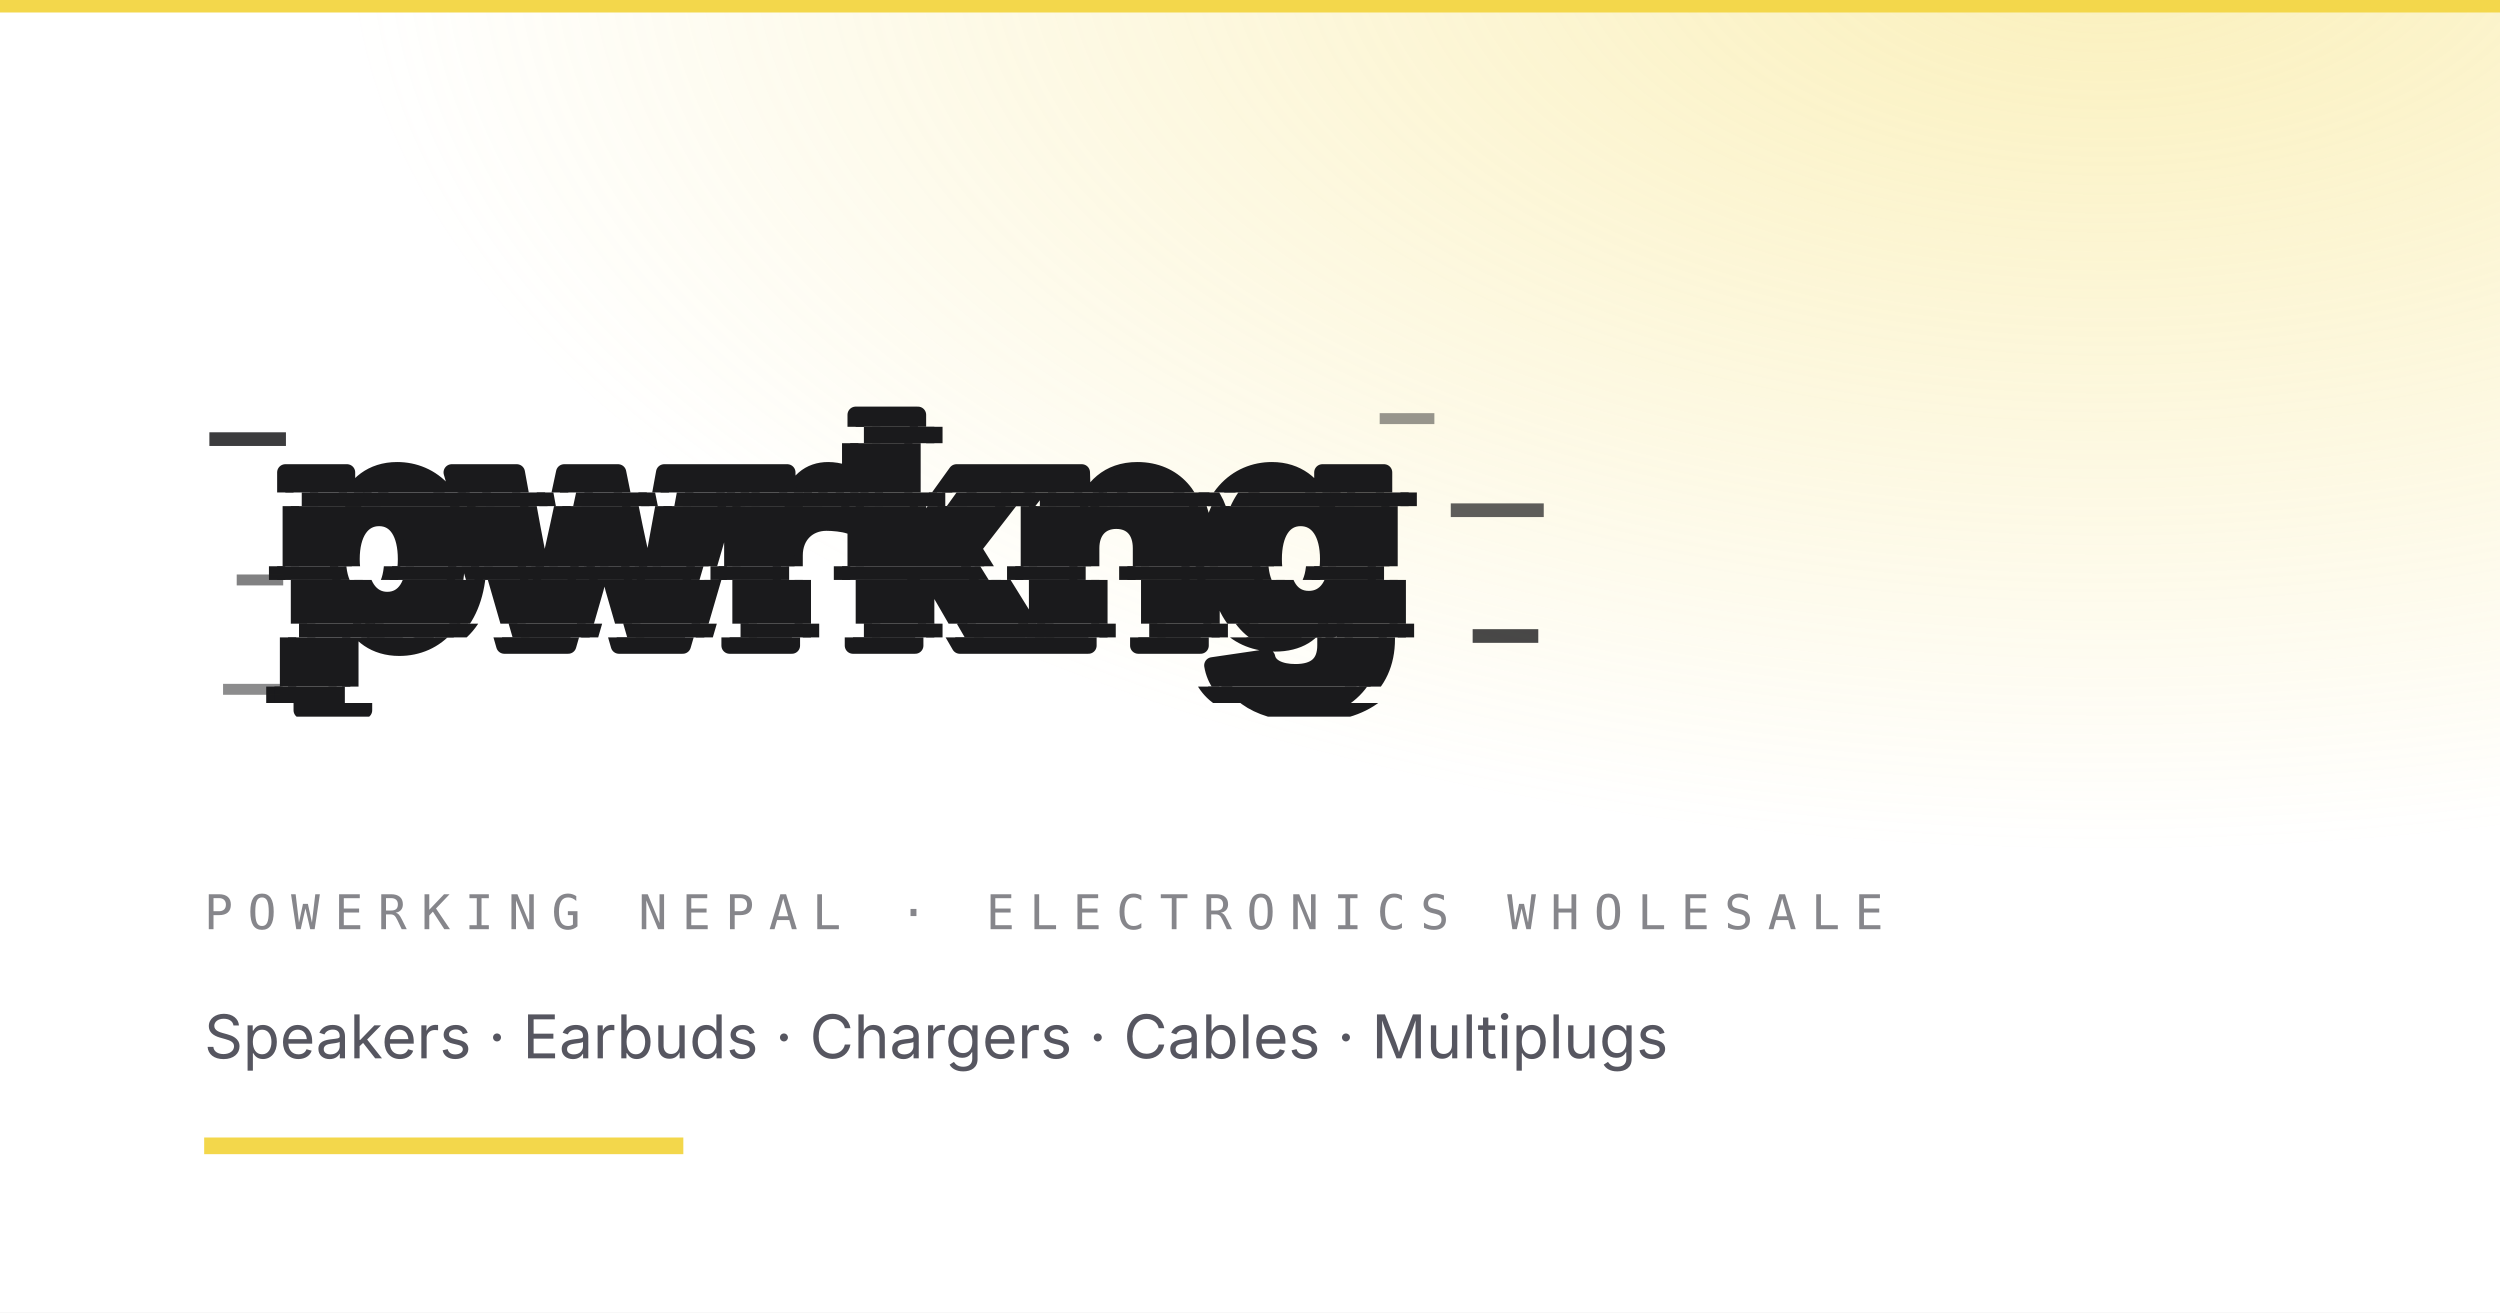
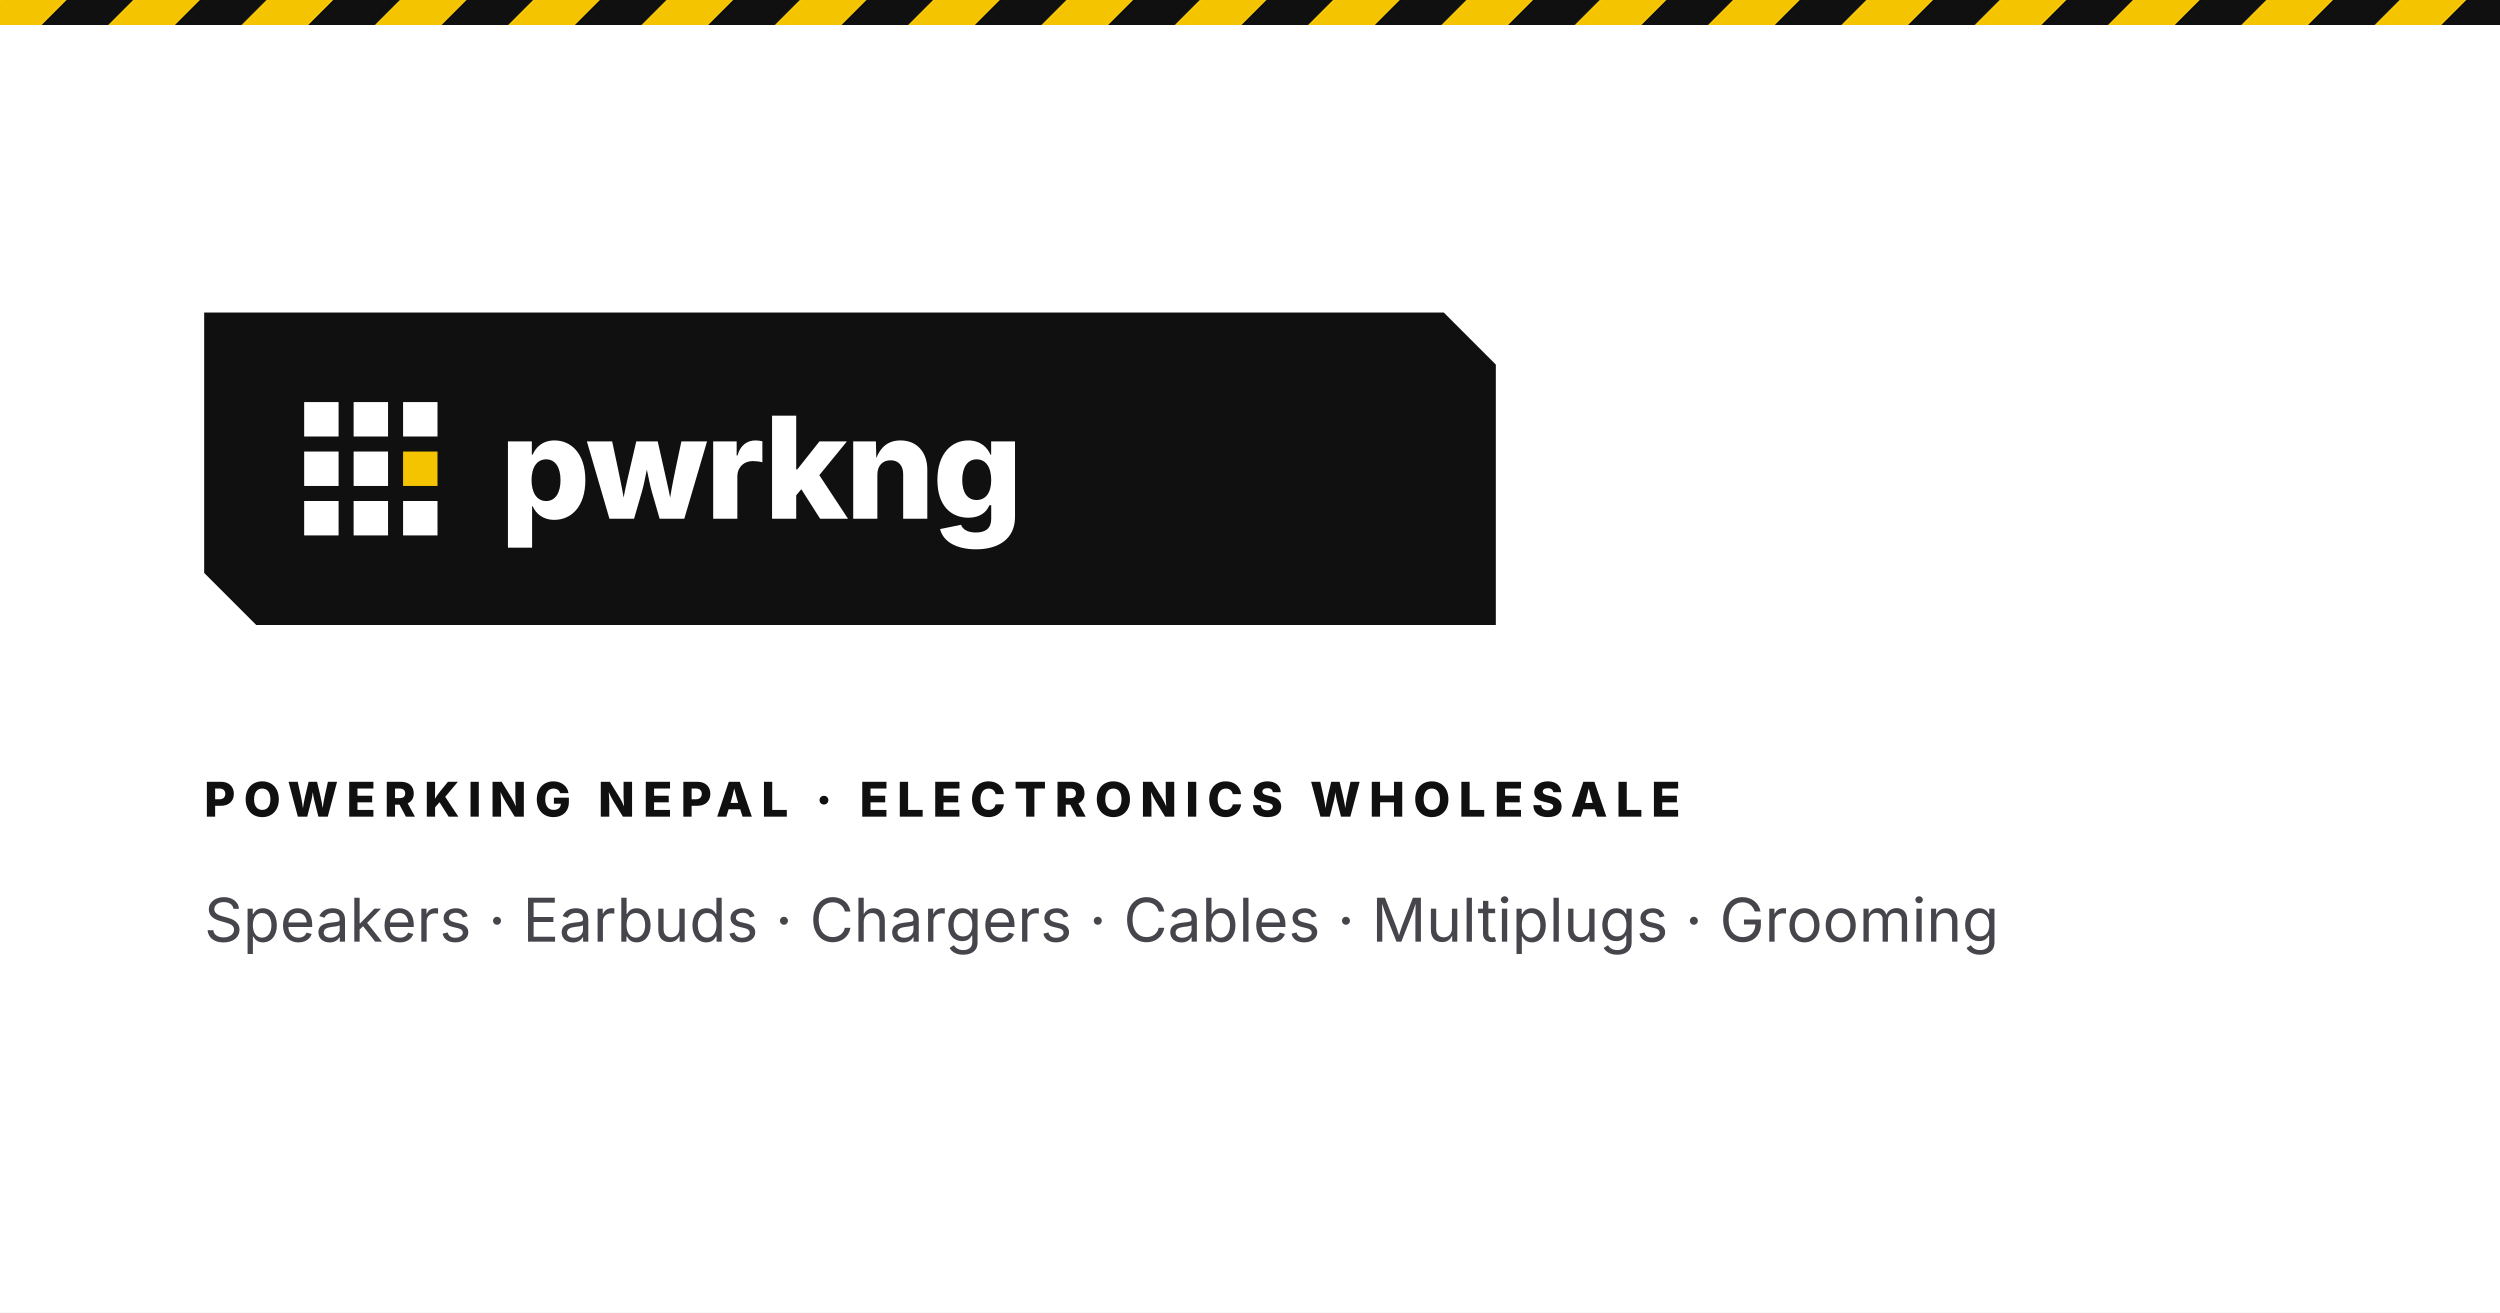
<svg xmlns="http://www.w3.org/2000/svg" viewBox="0 0 1200 630" width="1200" height="630">
+   <rect width="1200" height="630" fill="#FFFFFF" />
+   <g transform="translate(98 150)">
+     <path d="M0 0 H595 L620 25 V150 H25 L0 125 Z" fill="#101010" />
+     <rect x="48.00" y="43.00" width="16.52" height="16.52" fill="#FFFFFF" />
+     <rect x="71.74" y="43.00" width="16.52" height="16.52" fill="#FFFFFF" />
+     <rect x="95.48" y="43.00" width="16.52" height="16.52" fill="#FFFFFF" />
+     <rect x="48.00" y="66.74" width="16.52" height="16.52" fill="#FFFFFF" />
+     <rect x="71.74" y="66.74" width="16.52" height="16.52" fill="#FFFFFF" />
+     <rect x="95.48" y="66.74" width="16.52" height="16.52" fill="#F4C400" />
+     <rect x="48.00" y="90.48" width="16.52" height="16.52" fill="#FFFFFF" />
+     <rect x="71.74" y="90.48" width="16.52" height="16.52" fill="#FFFFFF" />
+     <rect x="95.48" y="90.48" width="16.52" height="16.52" fill="#FFFFFF" />
+     <text x="142" y="99" font-family="Archivo, Inter, Arial, sans-serif" font-size="68" font-weight="800" letter-spacing="-1.36" fill="#FFFFFF">pwrkng</text>
+   </g>
+   <text x="98" y="392" font-family="Archivo, Inter, Arial, sans-serif" font-size="23" font-weight="800" letter-spacing="4" fill="#101010">POWERKING NEPAL · ELECTRONICS WHOLESALE</text>
+   <text x="98" y="452" font-family="Archivo, Inter, Arial, sans-serif" font-size="29" fill="#45454B">Speakers · Earbuds · Chargers · Cables · Multiplugs · Grooming</text>
+   <rect y="0" width="1200" height="12" fill="url(#haz)" />
  <defs>
-     <radialGradient id="glow" cx=".84" cy="-.05" r=".7">
-       <stop offset="0" stop-color="#F3D74B" stop-opacity=".38" />
-       <stop offset="1" stop-color="#F3D74B" stop-opacity="0" />
-     </radialGradient>
+     <pattern id="haz" width="45.25" height="45.25" patternUnits="userSpaceOnUse" patternTransform="rotate(45)">
+       <rect width="22.6" height="45.25" fill="#F4C400" />
+       <rect x="22.6" width="22.6" height="45.25" fill="#101010" />
+     </pattern>
  </defs>
-   <rect width="1200" height="630" fill="#FFFFFF" />
-   <rect x="0" y="0" width="1200" height="630" fill="url(#glow)" />
-   <g transform="translate(132 176) scale(1.3125)" fill="#1A1A1C" color="#1A1A1C">
-     <defs>
-       <clipPath id="ogs0">
-         <rect x="-90" y="0" width="628" height="22" />
-       </clipPath>
-       <clipPath id="ogs1">
-         <rect x="-90" y="22" width="628" height="6" />
-       </clipPath>
-       <clipPath id="ogs2">
-         <rect x="-90" y="28" width="628" height="18" />
-       </clipPath>
-       <clipPath id="ogs3">
-         <rect x="-90" y="46" width="628" height="5" />
-       </clipPath>
-       <clipPath id="ogs4">
-         <rect x="-90" y="51" width="628" height="22" />
-       </clipPath>
-       <clipPath id="ogs5">
-         <rect x="-90" y="73" width="628" height="5" />
-       </clipPath>
-       <clipPath id="ogs6">
-         <rect x="-90" y="78" width="628" height="16" />
-       </clipPath>
-       <clipPath id="ogs7">
-         <rect x="-90" y="94" width="628" height="5" />
-       </clipPath>
-       <clipPath id="ogs8">
-         <rect x="-90" y="99" width="628" height="18" />
-       </clipPath>
-       <clipPath id="ogs9">
-         <rect x="-90" y="117" width="628" height="6" />
-       </clipPath>
-       <clipPath id="ogs10">
-         <rect x="-90" y="123" width="628" height="5" />
-       </clipPath>
-     </defs>
-     <g clip-path="url(#ogs0)" transform="translate(0.00 0)">
-       <text x="0" y="102" font-family="'Archivo', 'Archivo Black', 'Inter', Helvetica, Arial, sans-serif" font-size="116" font-weight="900" letter-spacing="-7" fill="currentColor" stroke="currentColor" stroke-width="6" stroke-linejoin="round" paint-order="stroke" xml:space="preserve">pwrkng</text>
-     </g>
-     <g clip-path="url(#ogs1)" transform="translate(6.00 0)">
-       <text x="0" y="102" font-family="'Archivo', 'Archivo Black', 'Inter', Helvetica, Arial, sans-serif" font-size="116" font-weight="900" letter-spacing="-7" fill="currentColor" stroke="currentColor" stroke-width="6" stroke-linejoin="round" paint-order="stroke" xml:space="preserve">pwrkng</text>
-     </g>
-     <g clip-path="url(#ogs2)" transform="translate(-2.00 0)">
-       <text x="0" y="102" font-family="'Archivo', 'Archivo Black', 'Inter', Helvetica, Arial, sans-serif" font-size="116" font-weight="900" letter-spacing="-7" fill="currentColor" stroke="currentColor" stroke-width="6" stroke-linejoin="round" paint-order="stroke" xml:space="preserve">pwrkng</text>
-     </g>
-     <g clip-path="url(#ogs3)" transform="translate(7.00 0)">
-       <text x="0" y="102" font-family="'Archivo', 'Archivo Black', 'Inter', Helvetica, Arial, sans-serif" font-size="116" font-weight="900" letter-spacing="-7" fill="currentColor" stroke="currentColor" stroke-width="6" stroke-linejoin="round" paint-order="stroke" xml:space="preserve">pwrkng</text>
-     </g>
-     <g clip-path="url(#ogs4)" transform="translate(0.00 0)">
-       <text x="0" y="102" font-family="'Archivo', 'Archivo Black', 'Inter', Helvetica, Arial, sans-serif" font-size="116" font-weight="900" letter-spacing="-7" fill="currentColor" stroke="currentColor" stroke-width="6" stroke-linejoin="round" paint-order="stroke" xml:space="preserve">pwrkng</text>
-     </g>
-     <g clip-path="url(#ogs5)" transform="translate(-5.00 0)">
-       <text x="0" y="102" font-family="'Archivo', 'Archivo Black', 'Inter', Helvetica, Arial, sans-serif" font-size="116" font-weight="900" letter-spacing="-7" fill="currentColor" stroke="currentColor" stroke-width="6" stroke-linejoin="round" paint-order="stroke" xml:space="preserve">pwrkng</text>
-     </g>
-     <g clip-path="url(#ogs6)" transform="translate(3.00 0)">
-       <text x="0" y="102" font-family="'Archivo', 'Archivo Black', 'Inter', Helvetica, Arial, sans-serif" font-size="116" font-weight="900" letter-spacing="-7" fill="currentColor" stroke="currentColor" stroke-width="6" stroke-linejoin="round" paint-order="stroke" xml:space="preserve">pwrkng</text>
-     </g>
-     <g clip-path="url(#ogs7)" transform="translate(6.00 0)">
-       <text x="0" y="102" font-family="'Archivo', 'Archivo Black', 'Inter', Helvetica, Arial, sans-serif" font-size="116" font-weight="900" letter-spacing="-7" fill="currentColor" stroke="currentColor" stroke-width="6" stroke-linejoin="round" paint-order="stroke" xml:space="preserve">pwrkng</text>
-     </g>
-     <g clip-path="url(#ogs8)" transform="translate(-1.00 0)">
-       <text x="0" y="102" font-family="'Archivo', 'Archivo Black', 'Inter', Helvetica, Arial, sans-serif" font-size="116" font-weight="900" letter-spacing="-7" fill="currentColor" stroke="currentColor" stroke-width="6" stroke-linejoin="round" paint-order="stroke" xml:space="preserve">pwrkng</text>
-     </g>
-     <g clip-path="url(#ogs9)" transform="translate(-6.00 0)">
-       <text x="0" y="102" font-family="'Archivo', 'Archivo Black', 'Inter', Helvetica, Arial, sans-serif" font-size="116" font-weight="900" letter-spacing="-7" fill="currentColor" stroke="currentColor" stroke-width="6" stroke-linejoin="round" paint-order="stroke" xml:space="preserve">pwrkng</text>
-     </g>
-     <g clip-path="url(#ogs10)" transform="translate(4.00 0)">
-       <text x="0" y="102" font-family="'Archivo', 'Archivo Black', 'Inter', Helvetica, Arial, sans-serif" font-size="116" font-weight="900" letter-spacing="-7" fill="currentColor" stroke="currentColor" stroke-width="6" stroke-linejoin="round" paint-order="stroke" xml:space="preserve">pwrkng</text>
-     </g>
-     <rect x="-24" y="24" width="28.0" height="5" opacity="0.85" />
-     <rect x="430" y="50" width="34.0" height="5" opacity="0.70" />
-     <rect x="-14" y="76" width="17.0" height="4" opacity="0.55" />
-     <rect x="438" y="96" width="24.0" height="5" opacity="0.80" />
-     <rect x="404" y="17" width="20.0" height="4" opacity="0.45" />
-     <rect x="-19" y="116" width="21.0" height="4" opacity="0.50" />
-   </g>
-   <text x="98" y="446" font-family="ui-monospace, SFMono-Regular, Menlo, monospace" font-size="23" letter-spacing="7" fill="#86868B">POWERKING NEPAL · ELECTRONICS WHOLESALE</text>
-   <text x="98" y="508" font-family="Archivo, Inter, Arial, sans-serif" font-size="29" fill="#565660">Speakers · Earbuds · Chargers · Cables · Multiplugs</text>
-   <rect x="98" y="546" width="230" height="8" fill="#F3D74B" />
-   <rect y="0" width="1200" height="6" fill="#F3D74B" />
</svg>
